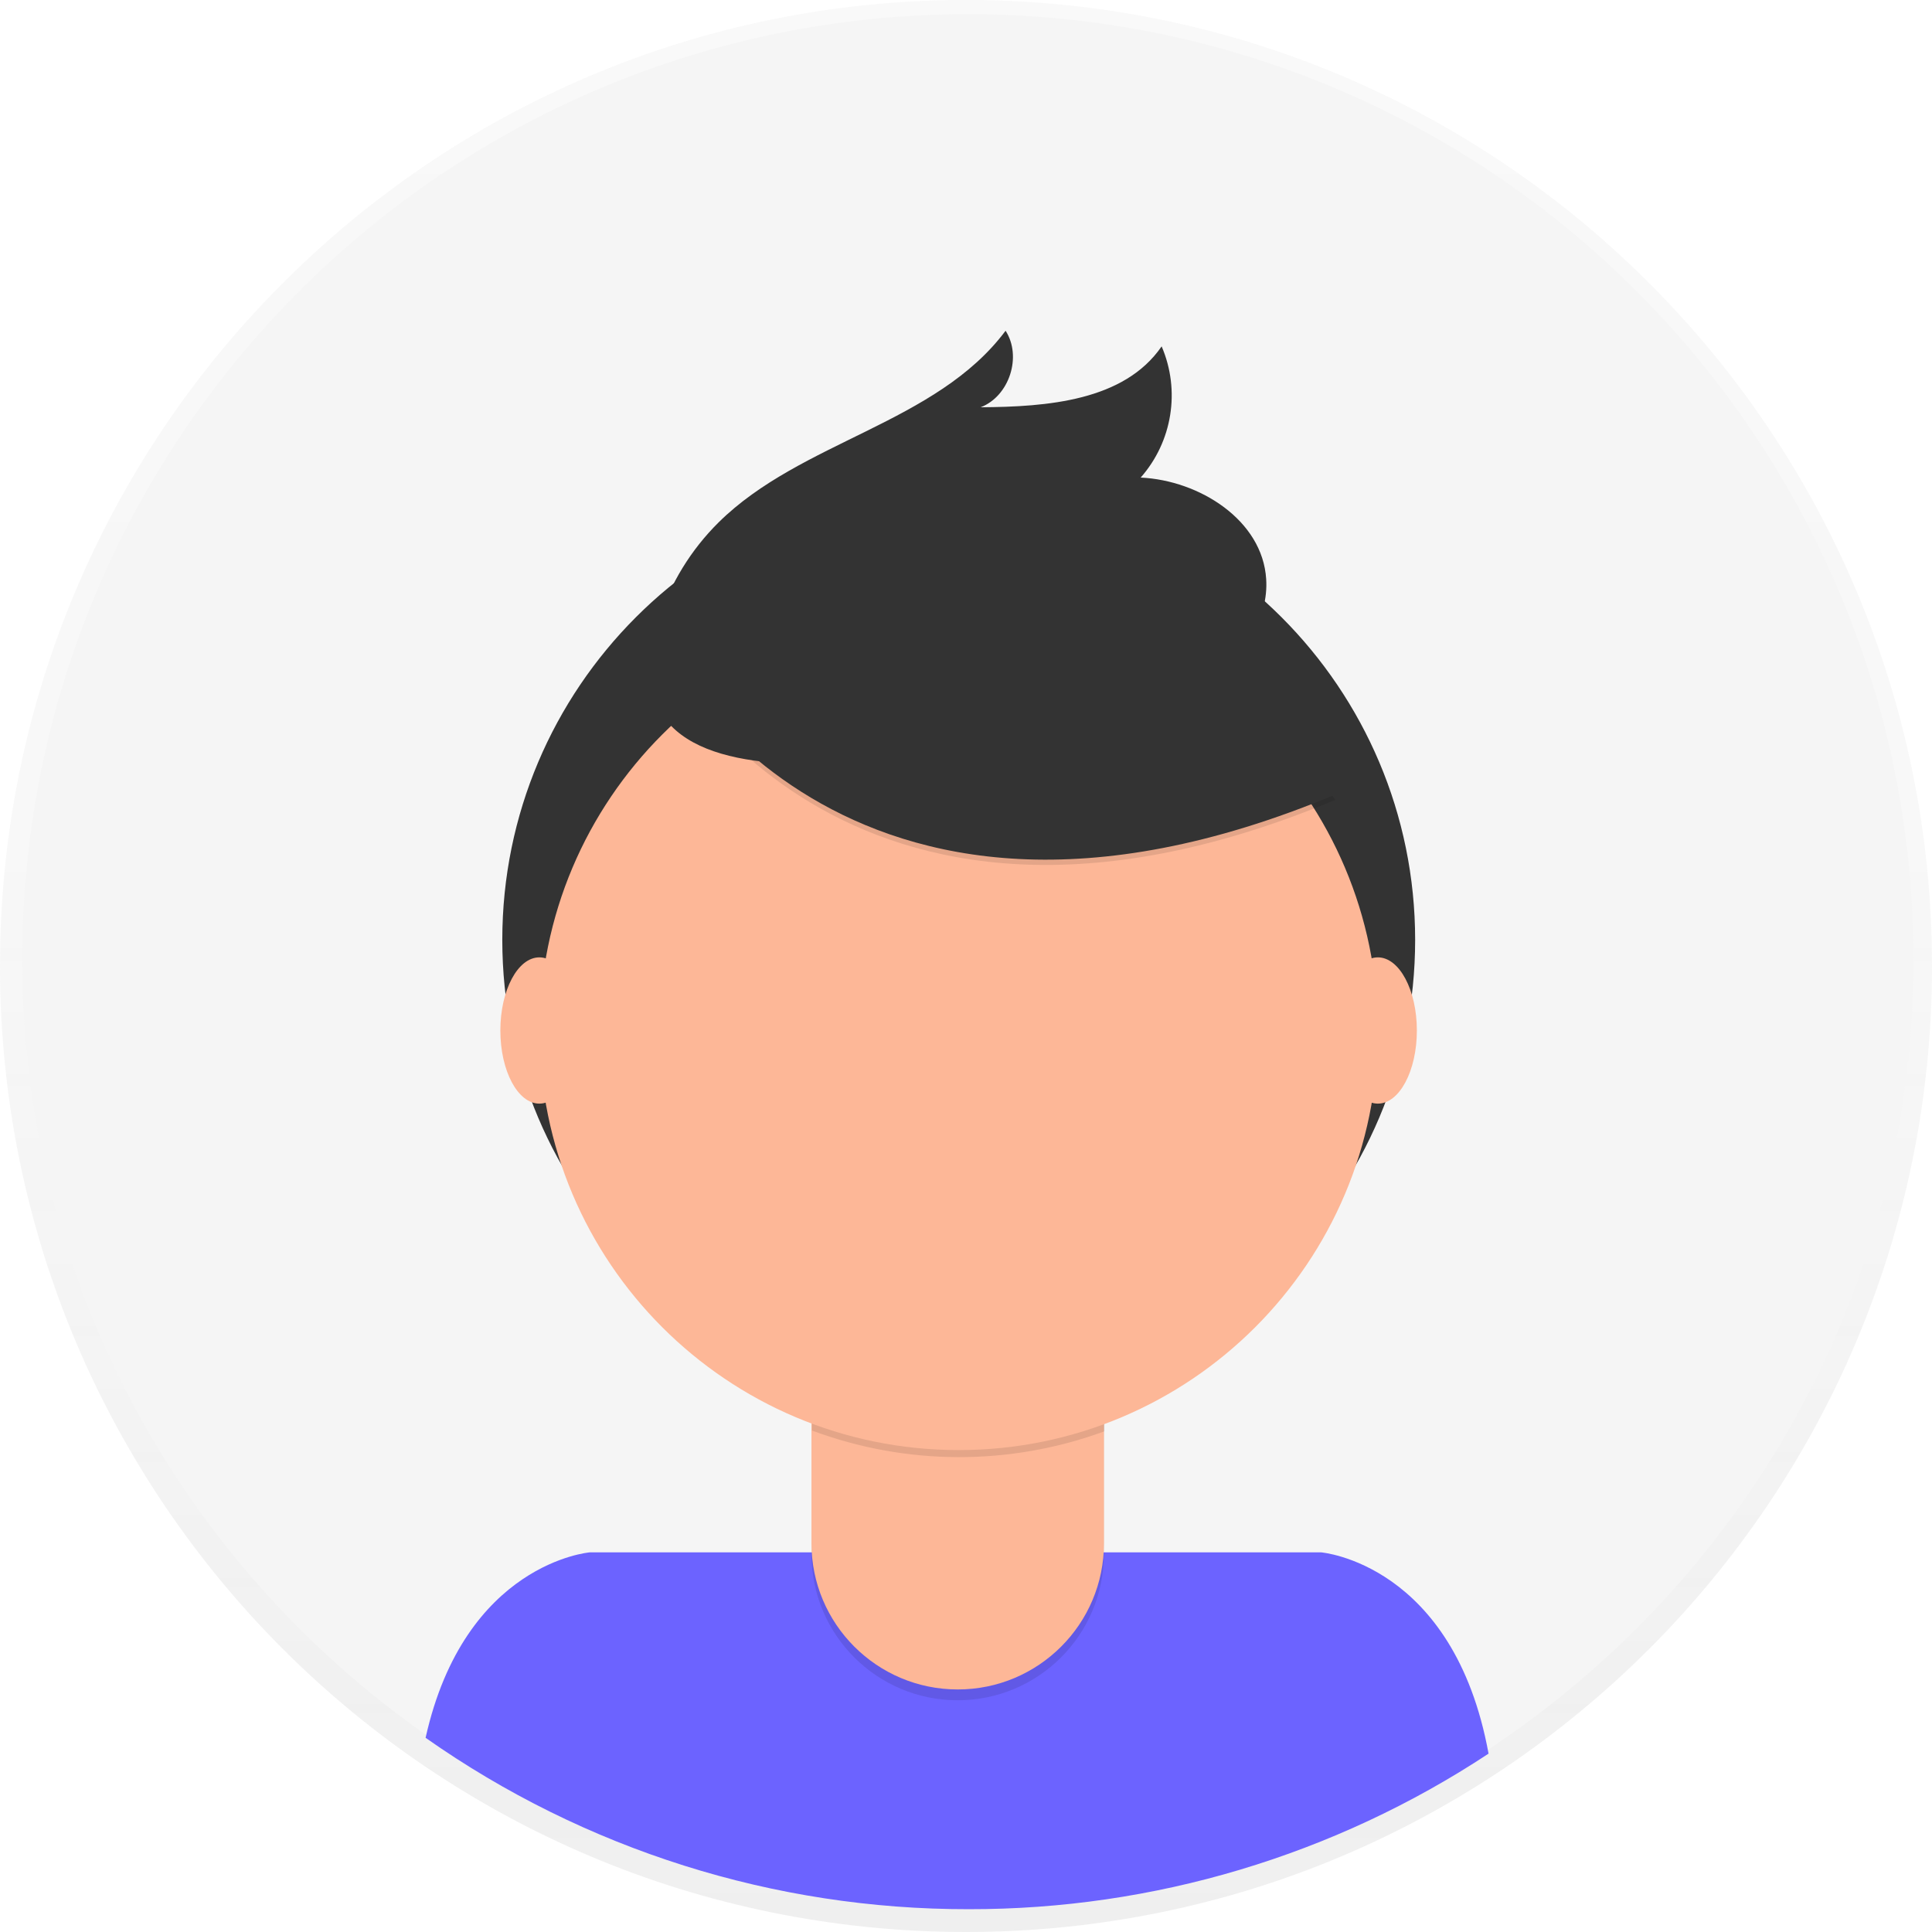
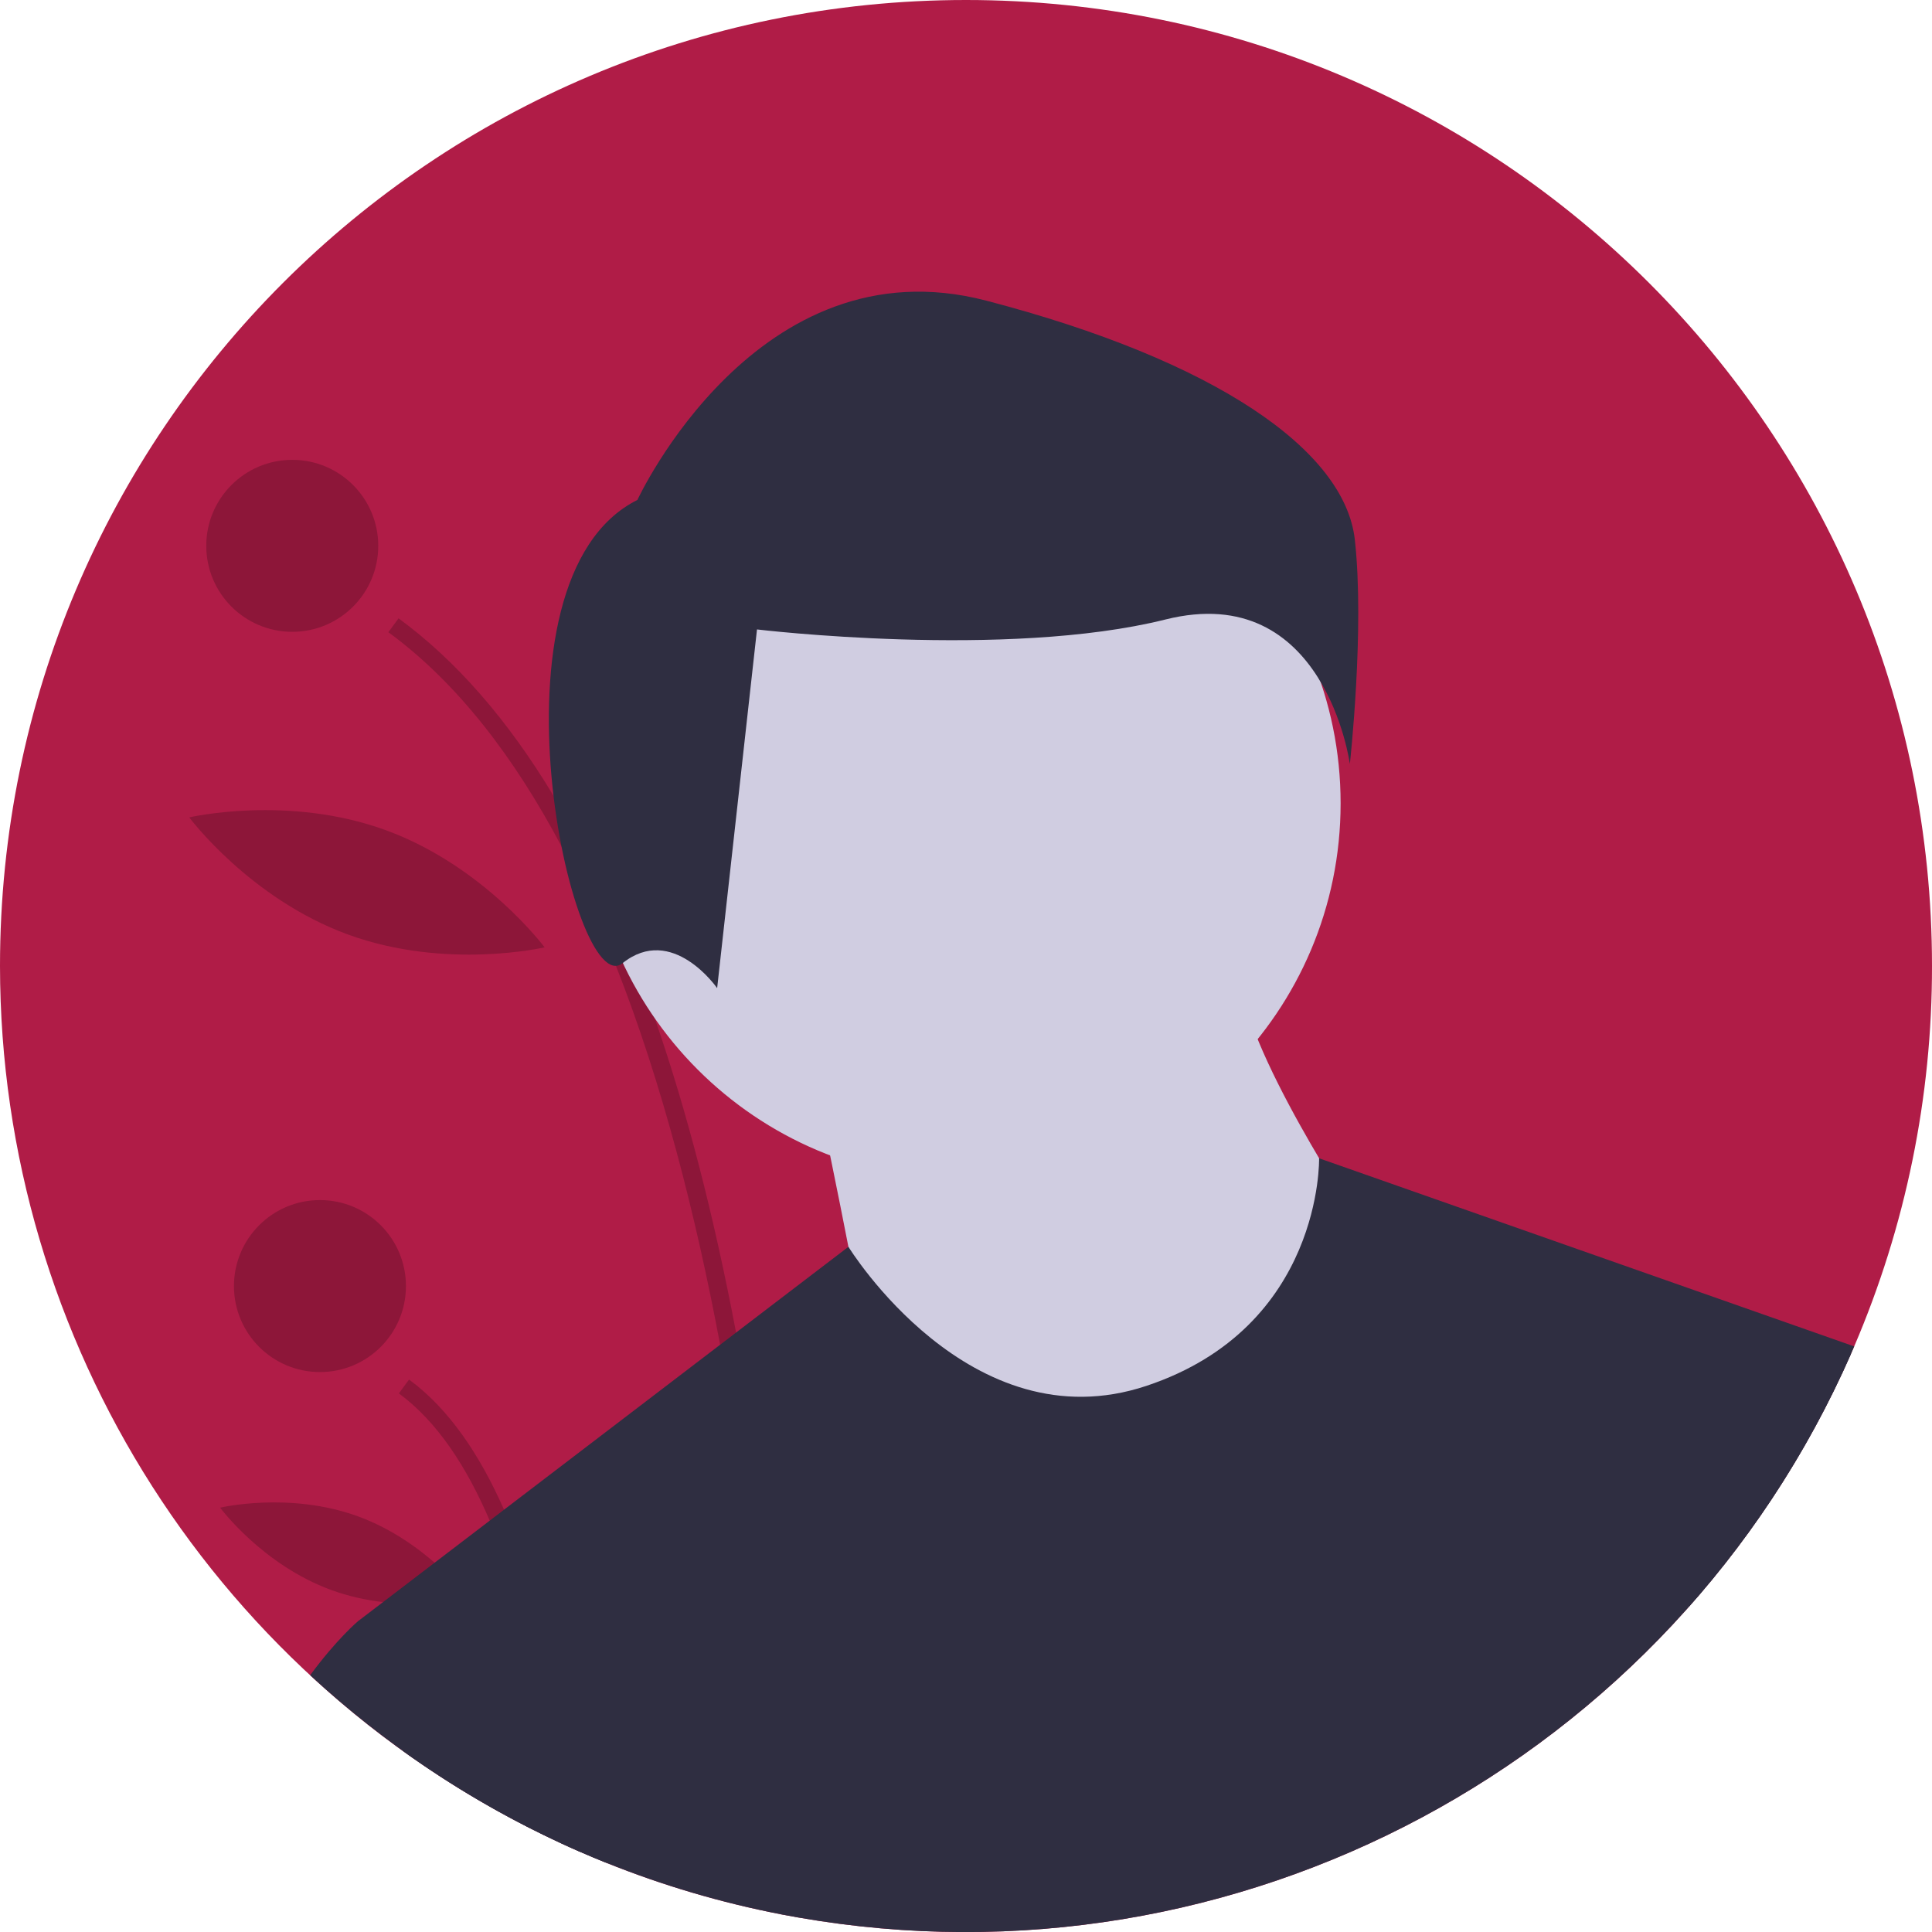
- <svg xmlns="http://www.w3.org/2000/svg" id="457bf273-24a3-4fd8-a857-e9b918267d6a" data-name="Layer 1" width="698" height="698" viewBox="0 0 698 698">
-   <defs>
-     <linearGradient id="b247946c-c62f-4d08-994a-4c3d64e1e98f" x1="349" y1="698" x2="349" gradientUnits="userSpaceOnUse">
-       <stop offset="0" stop-color="gray" stop-opacity="0.25" />
-       <stop offset="0.54" stop-color="gray" stop-opacity="0.12" />
-       <stop offset="1" stop-color="gray" stop-opacity="0.1" />
-     </linearGradient>
-   </defs>
-   <g opacity="0.5">
-     <circle cx="349" cy="349" r="349" fill="url(#b247946c-c62f-4d08-994a-4c3d64e1e98f)" />
-   </g>
-   <circle cx="349.68" cy="346.77" r="341.64" fill="#f5f5f5" />
-   <path d="M601,790.76a340,340,0,0,0,187.79-56.2c-12.59-68.8-60.5-72.72-60.5-72.72H464.09s-45.21,3.71-59.33,67A340.07,340.07,0,0,0,601,790.76Z" transform="translate(-251 -101)" fill="#6c63ff" />
-   <circle cx="346.37" cy="339.57" r="164.9" fill="#333" />
-   <path d="M293.15,476.92H398.81a0,0,0,0,1,0,0v84.53A52.83,52.83,0,0,1,346,614.28h0a52.83,52.83,0,0,1-52.83-52.83V476.92a0,0,0,0,1,0,0Z" opacity="0.1" />
-   <path d="M296.5,473h99a3.35,3.35,0,0,1,3.35,3.35v81.18A52.83,52.83,0,0,1,346,610.37h0a52.83,52.83,0,0,1-52.83-52.83V476.35A3.35,3.35,0,0,1,296.5,473Z" fill="#fdb797" />
-   <path d="M544.34,617.82a152.07,152.07,0,0,0,105.66.29v-13H544.34Z" transform="translate(-251 -101)" opacity="0.1" />
-   <circle cx="346.37" cy="372.44" r="151.45" fill="#fdb797" />
-   <path d="M489.49,335.68S553.32,465.24,733.37,390l-41.92-65.73-74.31-26.67Z" transform="translate(-251 -101)" opacity="0.1" />
-   <path d="M489.49,333.78s63.83,129.56,243.88,54.3l-41.92-65.73-74.31-26.67Z" transform="translate(-251 -101)" fill="#333" />
-   <path d="M488.93,325a87.49,87.49,0,0,1,21.69-35.27c29.79-29.45,78.63-35.66,103.68-69.24,6,9.32,1.36,23.65-9,27.65,24-.16,51.81-2.26,65.38-22a44.89,44.89,0,0,1-7.57,47.4c21.27,1,44,15.4,45.34,36.65.92,14.16-8,27.56-19.59,35.68s-25.71,11.85-39.56,14.9C608.86,369.7,462.54,407.07,488.93,325Z" transform="translate(-251 -101)" fill="#333" />
-   <ellipse cx="194.86" cy="372.3" rx="14.09" ry="26.42" fill="#fdb797" />
-   <ellipse cx="497.8" cy="372.3" rx="14.09" ry="26.42" fill="#fdb797" />
+ <svg xmlns="http://www.w3.org/2000/svg" id="e59edb86-a3bc-4694-8aac-31e565ca5cfc" data-name="Layer 1" width="676" height="676" viewBox="0 0 676 676">
+   <path d="M938,450a336.852,336.852,0,0,1-27.22,133.1L909.66,585.68A338.559,338.559,0,0,1,541.35,782.93q-3.045-.54-6.08-1.12a334.981,334.981,0,0,1-61.14-18.03q-4.815-1.935-9.56-4.01c-2.16-.94-4.32-1.91-6.46-2.91A338.414,338.414,0,0,1,262,450c0-186.67,151.33-338,338-338S938,263.33,938,450Z" transform="translate(-262 -112)" fill="#b01c47" />
+   <path d="M541.35,782.93q-3.045-.54-6.08-1.12c-1.32-38.31-5.85-116.94-21.3-199.29C505.52,537.45,493.79,491.25,477.52,449.95a412.604,412.604,0,0,0-19.07-41.84c-16.44-31.05-36.38-57.19-60.56-74.9l3.56-4.86q30.165,22.11,54.22,62.08,7.215,11.97,13.86,25.54,7.125,14.52,13.59,30.83,4.125,10.38,7.97,21.48,16.74,48.195,28.46,109.98,2.595,13.65,4.94,27.97C536.6,680.2,540.25,748.59,541.35,782.93Z" transform="translate(-262 -112)" opacity="0.2" />
+   <path d="M464.57,759.77c-2.16-.94-4.32-1.91-6.46-2.91-2.09-22.7-5.93-50.86-12.95-77.59A254.557,254.557,0,0,0,433.35,644.07c-8.01-18.75-18.38-34.69-31.79-44.52l3.56-4.85c14.04,10.28,24.87,26.53,33.24,45.54,9.43,21.42,15.72,46.35,19.91,70.17C461.38,728.1,463.34,745.19,464.57,759.77Z" transform="translate(-262 -112)" opacity="0.2" />
+   <circle cx="102.262" cy="190.982" r="30.089" opacity="0.2" />
+   <circle cx="111.951" cy="449.991" r="30.089" opacity="0.2" />
+   <path d="M483.714,353.521c-6.38,35.997,7.705,68.592,7.705,68.592s24.43-25.768,30.81-61.766-7.705-68.592-7.705-68.592S490.095,317.524,483.714,353.521Z" transform="translate(-262 -112)" opacity="0.2" />
+   <path d="M383.718,438.971c34.335,12.555,68.837,4.498,68.837,4.498s-21.166-28.413-55.501-40.968-68.837-4.498-68.837-4.498S349.383,426.416,383.718,438.971Z" transform="translate(-262 -112)" opacity="0.2" />
+   <path d="M377.895,668.333c24.066,8.8,48.283,3.059,48.283,3.059S411.377,651.384,387.311,642.584s-48.283-3.059-48.283-3.059S353.829,659.533,377.895,668.333Z" transform="translate(-262 -112)" opacity="0.2" />
+   <circle cx="337.306" cy="281.079" r="131.77" fill="#d0cde1" />
+   <path d="M547.833,493.965s16.471,78.239,16.471,86.474,78.239,45.296,78.239,45.296L712.546,613.382,737.253,539.261s-41.178-61.767-41.178-86.474Z" transform="translate(-262 -112)" fill="#d0cde1" />
+   <path d="M910.78,583.1,909.66,585.68A338.559,338.559,0,0,1,541.35,782.93q-3.045-.54-6.08-1.12a334.981,334.981,0,0,1-61.14-18.03q-4.815-1.935-9.56-4.01c-2.16-.94-4.32-1.91-6.46-2.91a337.593,337.593,0,0,1-55.25-32.28l-15.62-45.31,8.78-6.7,18.06-13.79,19.27-14.71,5.01-3.83,75.61-57.72,5.58-4.26,39.3-30,.01-.01s42.5,69.25,104.27,48.66,60.42-79.63,60.42-79.63Z" transform="translate(-262 -112)" fill="#2f2e41" />
+   <path d="M485.035,286.916s41.837-90.646,122.023-69.728,125.51,52.296,128.996,83.673-1.743,78.443-1.743,78.443-8.716-64.498-64.498-50.552-142.941,3.486-142.941,3.486L512.926,457.748s-15.689-22.661-33.121-8.716S429.253,314.807,485.035,286.916Z" transform="translate(-262 -112)" fill="#2f2e41" />
+   <path d="M474.13,763.78q-4.815-1.935-9.56-4.01c-2.16-.94-4.32-1.91-6.46-2.91a338.835,338.835,0,0,1-87.59-58.7c9.19-12.52,16.72-18.89,16.72-18.89h61.77l9.26,31.14Z" transform="translate(-262 -112)" fill="#2f2e41" />
+   <path d="M856.67,576.32l52.99,9.36A337.944,337.944,0,0,1,852.9,674.25Z" transform="translate(-262 -112)" fill="#2f2e41" />
</svg>
